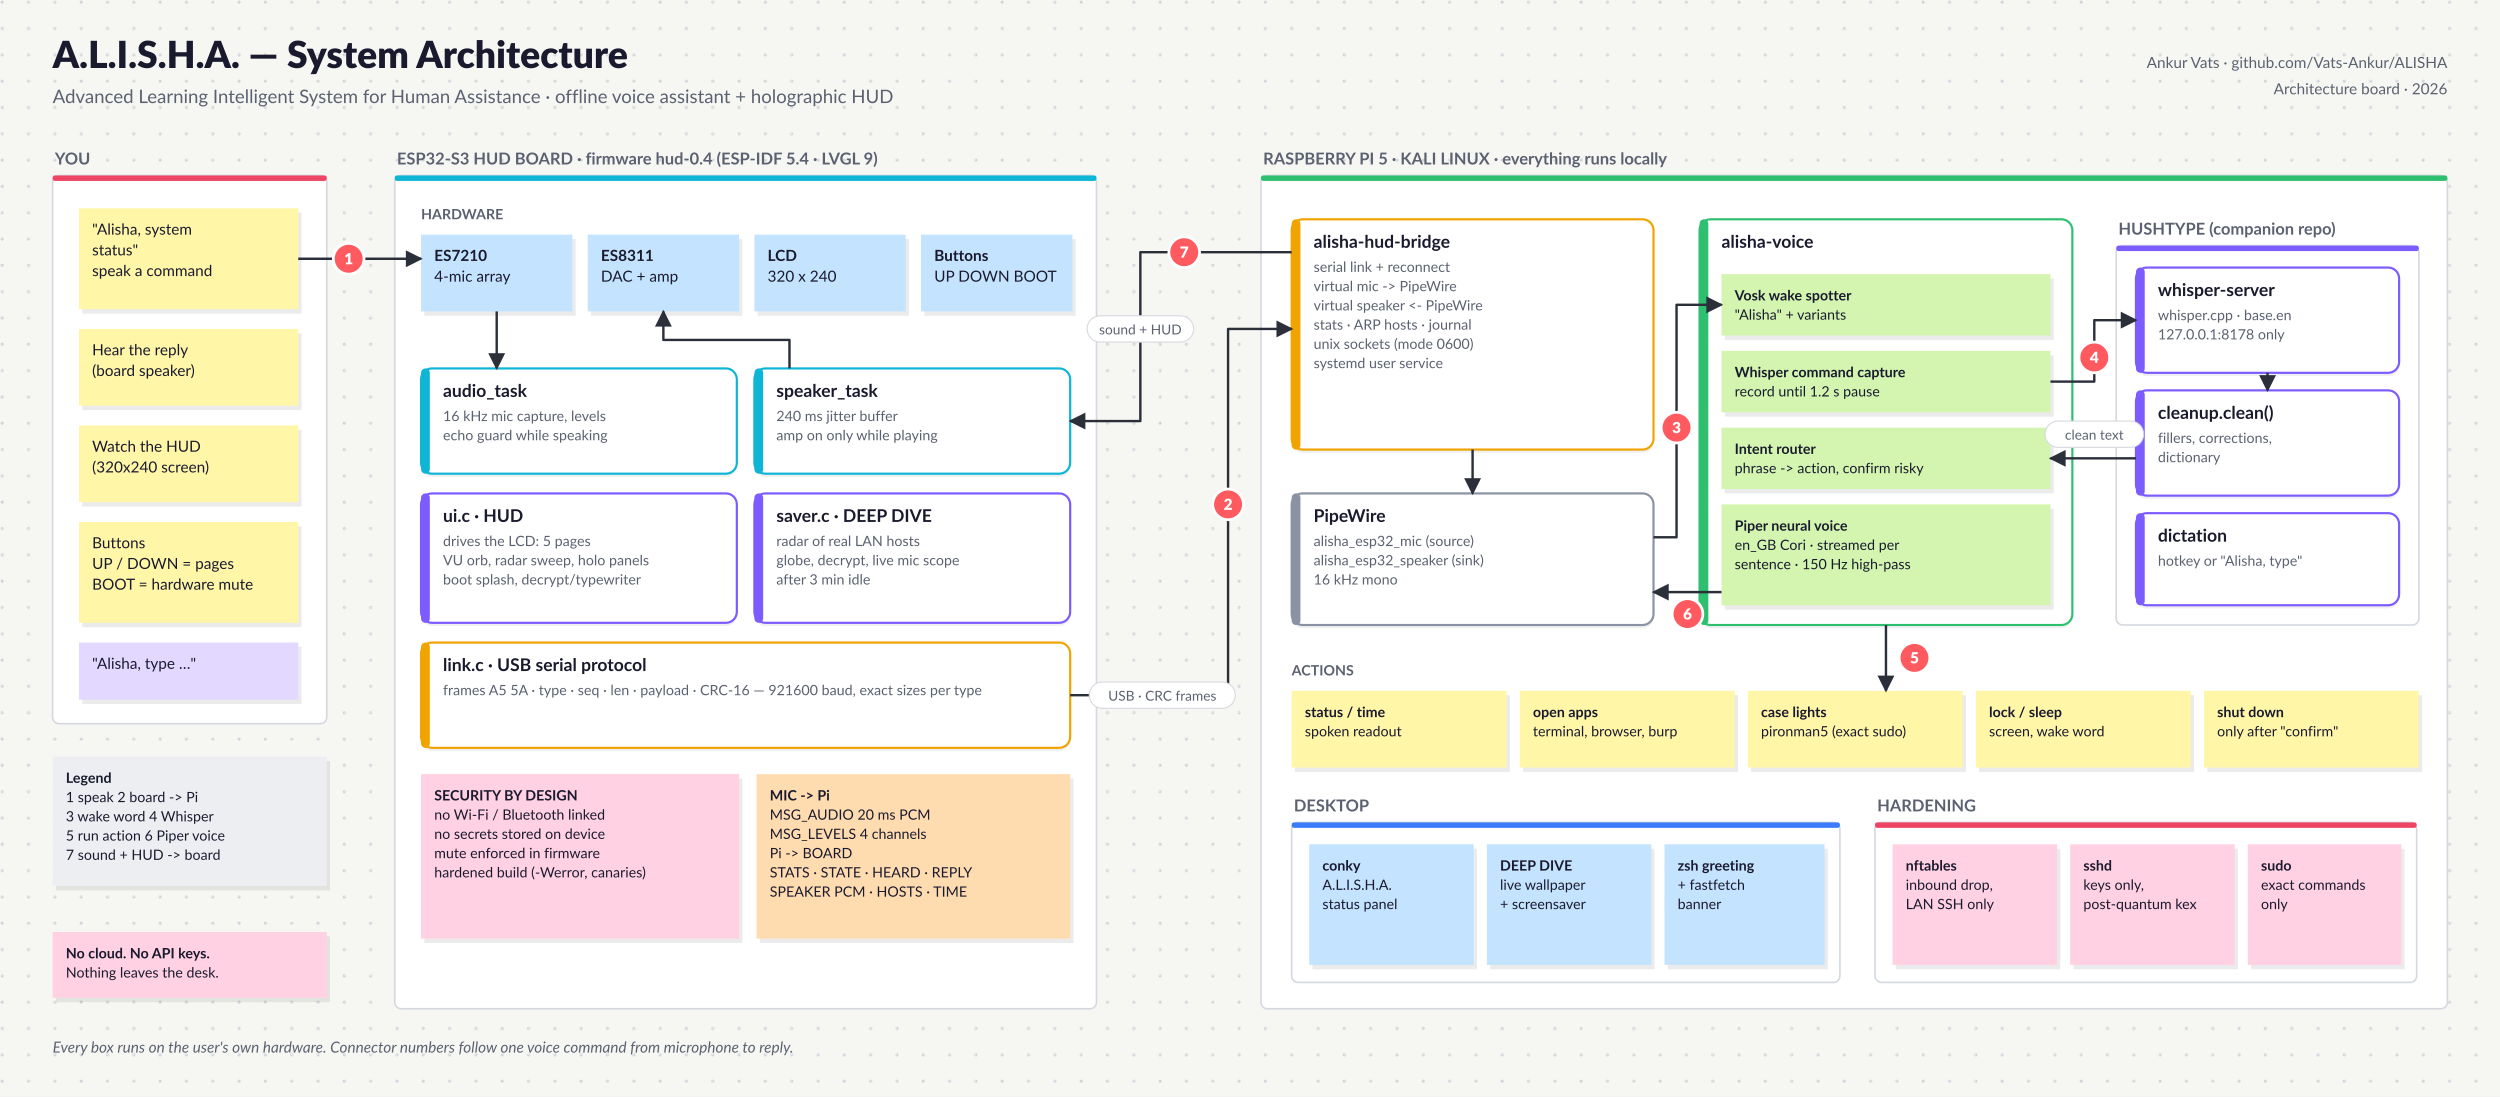
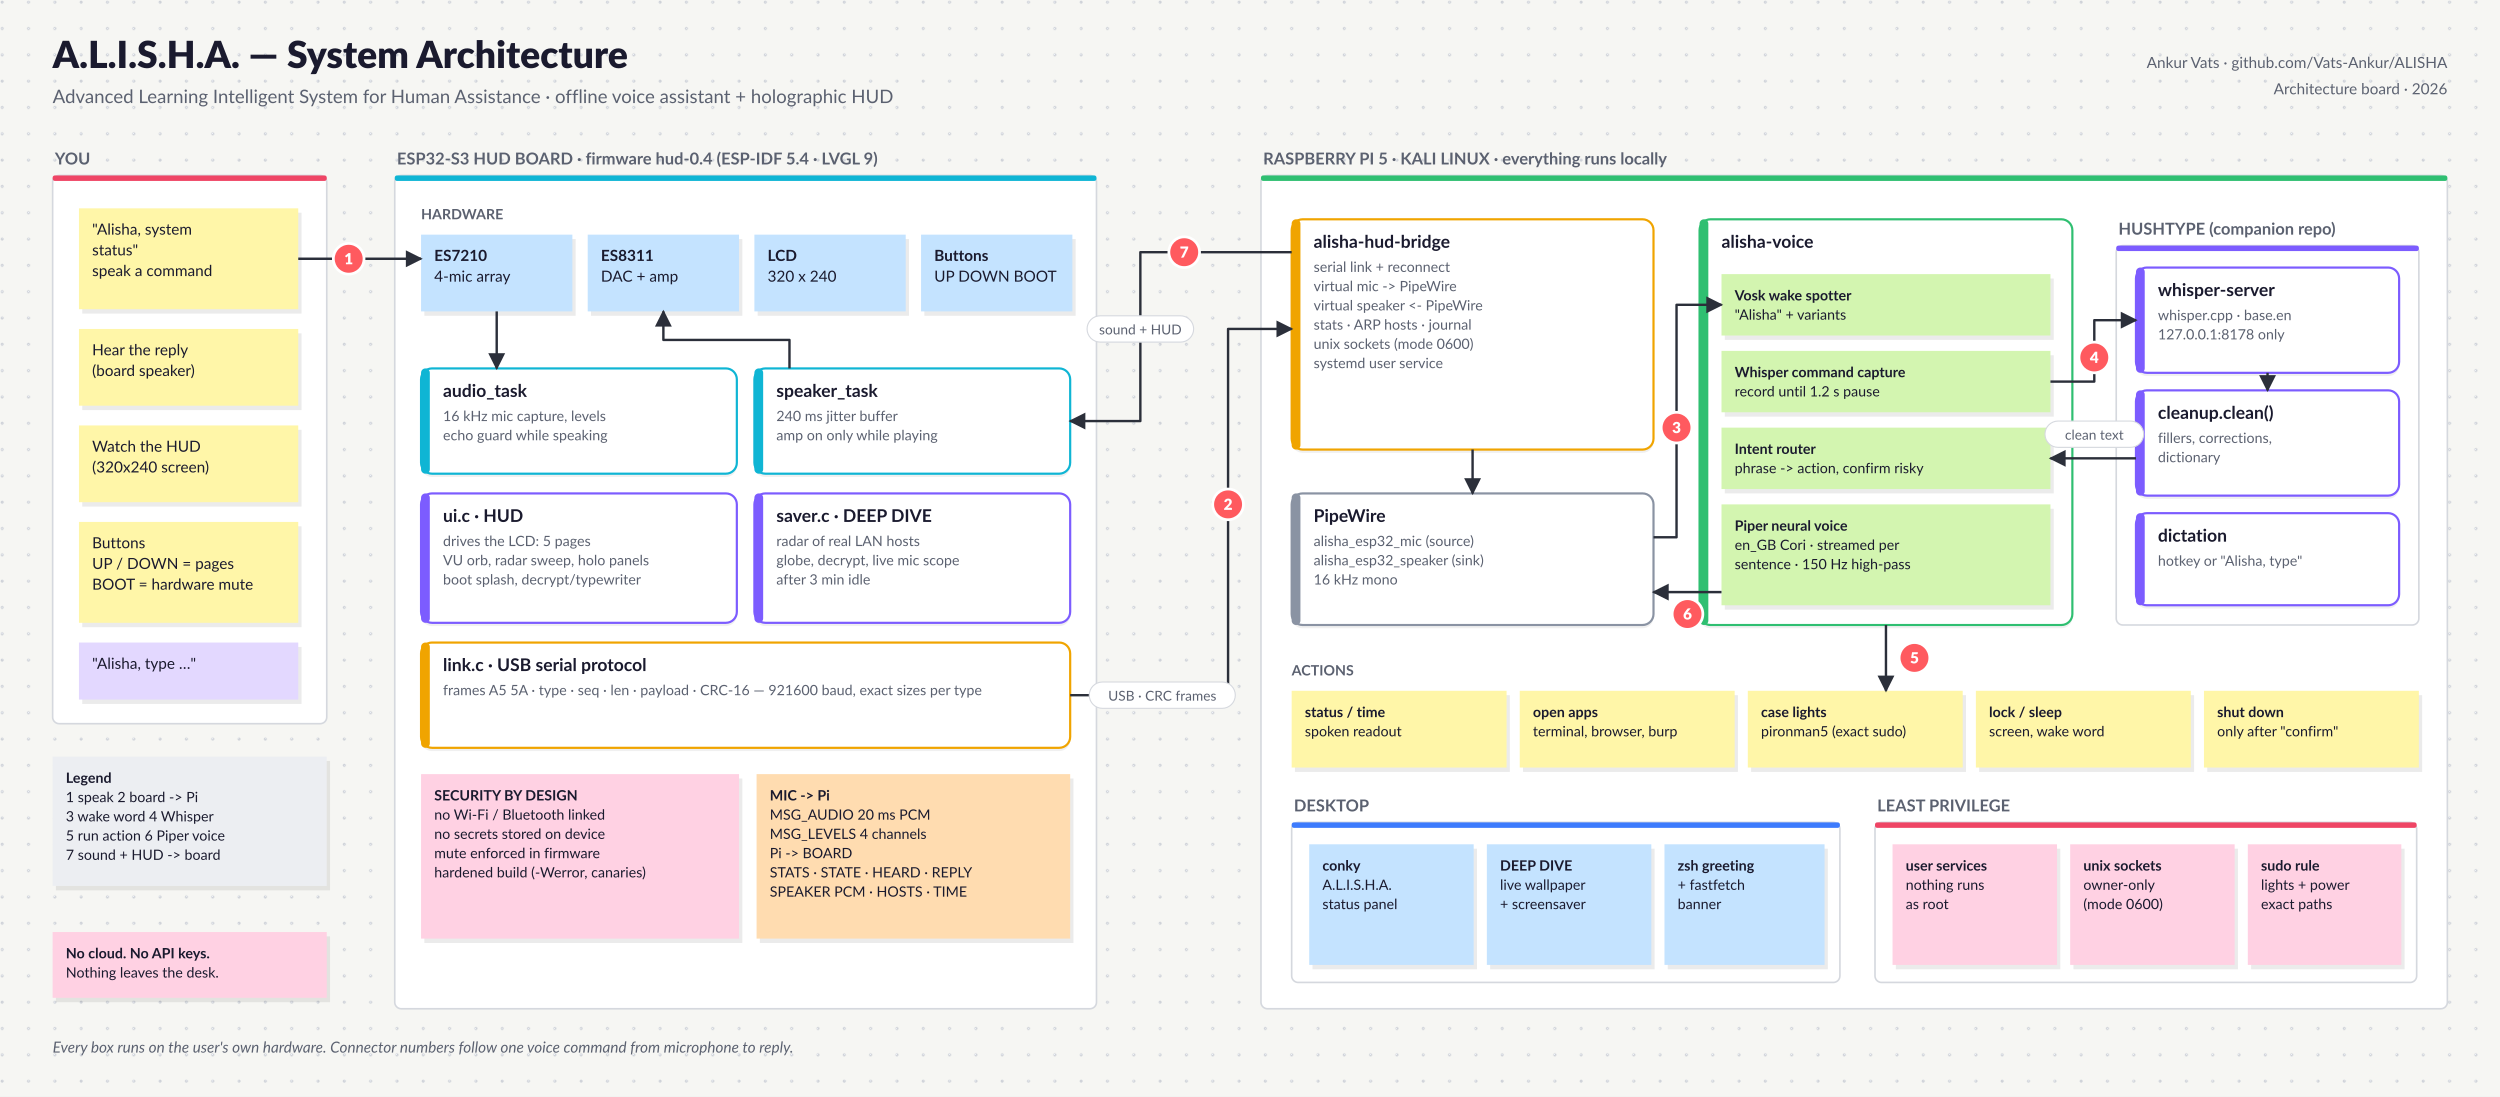
<svg xmlns="http://www.w3.org/2000/svg" width="2280" height="1000" viewBox="0 0 2280 1000">
  <defs>
    <pattern id="dots" width="24" height="24" patternUnits="userSpaceOnUse">
      <circle cx="2" cy="2" r="1.4" fill="#cfd2d8" />
    </pattern>
    <marker id="ah" viewBox="0 0 10 10" refX="9" refY="5" markerWidth="7" markerHeight="7" orient="auto-start-reverse">
      <path d="M0 0 L10 5 L0 10 z" fill="#2b2f3a" />
    </marker>
  </defs>
  <rect width="100%" height="100%" fill="#f6f6f3" />
  <rect width="100%" height="100%" fill="url(#dots)" />
  <text x="48" y="62" font-family="Lato, 'Open Sans', 'Segoe UI', Helvetica, Arial, sans-serif" font-size="34" font-weight="900" fill="#1a1a2e" text-anchor="start">A.L.I.S.H.A.  —  System Architecture</text>
  <text x="48" y="94" font-family="Lato, 'Open Sans', 'Segoe UI', Helvetica, Arial, sans-serif" font-size="17" font-weight="400" fill="#5b6170" text-anchor="start">Advanced Learning Intelligent System for Human Assistance · offline voice assistant + holographic HUD</text>
  <text x="2232" y="62" font-family="Lato, 'Open Sans', 'Segoe UI', Helvetica, Arial, sans-serif" font-size="14" font-weight="400" fill="#5b6170" text-anchor="end">Ankur Vats · github.com/Vats-Ankur/ALISHA</text>
  <text x="2232" y="86" font-family="Lato, 'Open Sans', 'Segoe UI', Helvetica, Arial, sans-serif" font-size="14" font-weight="400" fill="#5b6170" text-anchor="end">Architecture board · 2026</text>
  <rect x="48" y="160" width="250" height="500" rx="6" fill="#ffffff" stroke="#d5d8de" stroke-width="1.5" />
  <rect x="48" y="160" width="250" height="5" rx="2" fill="#ef4565" />
  <text x="50" y="150" font-family="Lato, 'Open Sans', 'Segoe UI', Helvetica, Arial, sans-serif" font-size="15" font-weight="700" fill="#5b6170" text-anchor="start">YOU</text>
  <rect x="75" y="194" width="200" height="92" fill="#000" opacity="0.08" />
  <rect x="72" y="190" width="200" height="92" fill="#fff6a8" />
  <text x="84" y="214.0" font-family="Lato, 'Open Sans', 'Segoe UI', Helvetica, Arial, sans-serif" font-size="14" font-weight="400" fill="#1a1a2e" text-anchor="start">"Alisha, system</text>
  <text x="84" y="232.9" font-family="Lato, 'Open Sans', 'Segoe UI', Helvetica, Arial, sans-serif" font-size="14" font-weight="400" fill="#1a1a2e" text-anchor="start">status"</text>
  <text x="84" y="251.8" font-family="Lato, 'Open Sans', 'Segoe UI', Helvetica, Arial, sans-serif" font-size="14" font-weight="400" fill="#1a1a2e" text-anchor="start">speak a command</text>
  <rect x="75" y="304" width="200" height="70" fill="#000" opacity="0.08" />
  <rect x="72" y="300" width="200" height="70" fill="#fff6a8" />
  <text x="84" y="324.0" font-family="Lato, 'Open Sans', 'Segoe UI', Helvetica, Arial, sans-serif" font-size="14" font-weight="400" fill="#1a1a2e" text-anchor="start">Hear the reply</text>
  <text x="84" y="342.9" font-family="Lato, 'Open Sans', 'Segoe UI', Helvetica, Arial, sans-serif" font-size="14" font-weight="400" fill="#1a1a2e" text-anchor="start">(board speaker)</text>
  <rect x="75" y="392" width="200" height="70" fill="#000" opacity="0.08" />
  <rect x="72" y="388" width="200" height="70" fill="#fff6a8" />
  <text x="84" y="412.0" font-family="Lato, 'Open Sans', 'Segoe UI', Helvetica, Arial, sans-serif" font-size="14" font-weight="400" fill="#1a1a2e" text-anchor="start">Watch the HUD</text>
  <text x="84" y="430.9" font-family="Lato, 'Open Sans', 'Segoe UI', Helvetica, Arial, sans-serif" font-size="14" font-weight="400" fill="#1a1a2e" text-anchor="start">(320x240 screen)</text>
  <rect x="75" y="480" width="200" height="92" fill="#000" opacity="0.08" />
  <rect x="72" y="476" width="200" height="92" fill="#fff6a8" />
  <text x="84" y="500.0" font-family="Lato, 'Open Sans', 'Segoe UI', Helvetica, Arial, sans-serif" font-size="14" font-weight="400" fill="#1a1a2e" text-anchor="start">Buttons</text>
  <text x="84" y="518.9" font-family="Lato, 'Open Sans', 'Segoe UI', Helvetica, Arial, sans-serif" font-size="14" font-weight="400" fill="#1a1a2e" text-anchor="start">UP / DOWN = pages</text>
  <text x="84" y="537.8" font-family="Lato, 'Open Sans', 'Segoe UI', Helvetica, Arial, sans-serif" font-size="14" font-weight="400" fill="#1a1a2e" text-anchor="start">BOOT = hardware mute</text>
  <rect x="75" y="590" width="200" height="52" fill="#000" opacity="0.08" />
  <rect x="72" y="586" width="200" height="52" fill="#e3d8ff" />
  <text x="84" y="610.0" font-family="Lato, 'Open Sans', 'Segoe UI', Helvetica, Arial, sans-serif" font-size="14" font-weight="400" fill="#1a1a2e" text-anchor="start">"Alisha, type …"</text>
  <rect x="360" y="160" width="640" height="760" rx="6" fill="#ffffff" stroke="#d5d8de" stroke-width="1.5" />
  <rect x="360" y="160" width="640" height="5" rx="2" fill="#0fb5d4" />
  <text x="362" y="150" font-family="Lato, 'Open Sans', 'Segoe UI', Helvetica, Arial, sans-serif" font-size="15" font-weight="700" fill="#5b6170" text-anchor="start">ESP32-S3 HUD BOARD  ·  firmware hud-0.4 (ESP-IDF 5.4 · LVGL 9)</text>
  <text x="384" y="200" font-family="Lato, 'Open Sans', 'Segoe UI', Helvetica, Arial, sans-serif" font-size="13" font-weight="700" fill="#5b6170" text-anchor="start">HARDWARE</text>
  <rect x="387" y="218" width="138" height="70" fill="#000" opacity="0.08" />
  <rect x="384" y="214" width="138" height="70" fill="#c4e3ff" />
  <text x="396" y="238.0" font-family="Lato, 'Open Sans', 'Segoe UI', Helvetica, Arial, sans-serif" font-size="14" font-weight="700" fill="#1a1a2e" text-anchor="start">ES7210</text>
  <text x="396" y="256.9" font-family="Lato, 'Open Sans', 'Segoe UI', Helvetica, Arial, sans-serif" font-size="14" font-weight="400" fill="#1a1a2e" text-anchor="start">4-mic array</text>
  <rect x="539" y="218" width="138" height="70" fill="#000" opacity="0.08" />
  <rect x="536" y="214" width="138" height="70" fill="#c4e3ff" />
  <text x="548" y="238.0" font-family="Lato, 'Open Sans', 'Segoe UI', Helvetica, Arial, sans-serif" font-size="14" font-weight="700" fill="#1a1a2e" text-anchor="start">ES8311</text>
  <text x="548" y="256.9" font-family="Lato, 'Open Sans', 'Segoe UI', Helvetica, Arial, sans-serif" font-size="14" font-weight="400" fill="#1a1a2e" text-anchor="start">DAC + amp</text>
  <rect x="691" y="218" width="138" height="70" fill="#000" opacity="0.08" />
  <rect x="688" y="214" width="138" height="70" fill="#c4e3ff" />
  <text x="700" y="238.0" font-family="Lato, 'Open Sans', 'Segoe UI', Helvetica, Arial, sans-serif" font-size="14" font-weight="700" fill="#1a1a2e" text-anchor="start">LCD</text>
  <text x="700" y="256.9" font-family="Lato, 'Open Sans', 'Segoe UI', Helvetica, Arial, sans-serif" font-size="14" font-weight="400" fill="#1a1a2e" text-anchor="start">320 x 240</text>
  <rect x="843" y="218" width="138" height="70" fill="#000" opacity="0.08" />
  <rect x="840" y="214" width="138" height="70" fill="#c4e3ff" />
  <text x="852" y="238.0" font-family="Lato, 'Open Sans', 'Segoe UI', Helvetica, Arial, sans-serif" font-size="14" font-weight="700" fill="#1a1a2e" text-anchor="start">Buttons</text>
  <text x="852" y="256.9" font-family="Lato, 'Open Sans', 'Segoe UI', Helvetica, Arial, sans-serif" font-size="14" font-weight="400" fill="#1a1a2e" text-anchor="start">UP DOWN BOOT</text>
  <rect x="384" y="339" width="288" height="96" rx="10" fill="#000" opacity="0.06" />
  <rect x="384" y="336" width="288" height="96" rx="10" fill="#ffffff" stroke="#0fb5d4" stroke-width="2" />
  <rect x="384" y="336" width="8" height="96" rx="4" fill="#0fb5d4" />
  <text x="404" y="362" font-family="Lato, 'Open Sans', 'Segoe UI', Helvetica, Arial, sans-serif" font-size="16" font-weight="700" fill="#1a1a2e" text-anchor="start">audio_task</text>
  <text x="404" y="384.0" font-family="Lato, 'Open Sans', 'Segoe UI', Helvetica, Arial, sans-serif" font-size="13" font-weight="400" fill="#5b6170" text-anchor="start">16 kHz mic capture, levels</text>
  <text x="404" y="401.55" font-family="Lato, 'Open Sans', 'Segoe UI', Helvetica, Arial, sans-serif" font-size="13" font-weight="400" fill="#5b6170" text-anchor="start">echo guard while speaking</text>
  <rect x="688" y="339" width="288" height="96" rx="10" fill="#000" opacity="0.06" />
  <rect x="688" y="336" width="288" height="96" rx="10" fill="#ffffff" stroke="#0fb5d4" stroke-width="2" />
  <rect x="688" y="336" width="8" height="96" rx="4" fill="#0fb5d4" />
  <text x="708" y="362" font-family="Lato, 'Open Sans', 'Segoe UI', Helvetica, Arial, sans-serif" font-size="16" font-weight="700" fill="#1a1a2e" text-anchor="start">speaker_task</text>
  <text x="708" y="384.0" font-family="Lato, 'Open Sans', 'Segoe UI', Helvetica, Arial, sans-serif" font-size="13" font-weight="400" fill="#5b6170" text-anchor="start">240 ms jitter buffer</text>
  <text x="708" y="401.55" font-family="Lato, 'Open Sans', 'Segoe UI', Helvetica, Arial, sans-serif" font-size="13" font-weight="400" fill="#5b6170" text-anchor="start">amp on only while playing</text>
  <rect x="384" y="453" width="288" height="118" rx="10" fill="#000" opacity="0.06" />
  <rect x="384" y="450" width="288" height="118" rx="10" fill="#ffffff" stroke="#7c5cff" stroke-width="2" />
  <rect x="384" y="450" width="8" height="118" rx="4" fill="#7c5cff" />
  <text x="404" y="476" font-family="Lato, 'Open Sans', 'Segoe UI', Helvetica, Arial, sans-serif" font-size="16" font-weight="700" fill="#1a1a2e" text-anchor="start">ui.c  ·  HUD</text>
  <text x="404" y="498.0" font-family="Lato, 'Open Sans', 'Segoe UI', Helvetica, Arial, sans-serif" font-size="13" font-weight="400" fill="#5b6170" text-anchor="start">drives the LCD: 5 pages</text>
  <text x="404" y="515.55" font-family="Lato, 'Open Sans', 'Segoe UI', Helvetica, Arial, sans-serif" font-size="13" font-weight="400" fill="#5b6170" text-anchor="start">VU orb, radar sweep, holo panels</text>
  <text x="404" y="533.1" font-family="Lato, 'Open Sans', 'Segoe UI', Helvetica, Arial, sans-serif" font-size="13" font-weight="400" fill="#5b6170" text-anchor="start">boot splash, decrypt/typewriter</text>
  <rect x="688" y="453" width="288" height="118" rx="10" fill="#000" opacity="0.06" />
  <rect x="688" y="450" width="288" height="118" rx="10" fill="#ffffff" stroke="#7c5cff" stroke-width="2" />
  <rect x="688" y="450" width="8" height="118" rx="4" fill="#7c5cff" />
  <text x="708" y="476" font-family="Lato, 'Open Sans', 'Segoe UI', Helvetica, Arial, sans-serif" font-size="16" font-weight="700" fill="#1a1a2e" text-anchor="start">saver.c  ·  DEEP DIVE</text>
  <text x="708" y="498.0" font-family="Lato, 'Open Sans', 'Segoe UI', Helvetica, Arial, sans-serif" font-size="13" font-weight="400" fill="#5b6170" text-anchor="start">radar of real LAN hosts</text>
  <text x="708" y="515.55" font-family="Lato, 'Open Sans', 'Segoe UI', Helvetica, Arial, sans-serif" font-size="13" font-weight="400" fill="#5b6170" text-anchor="start">globe, decrypt, live mic scope</text>
  <text x="708" y="533.1" font-family="Lato, 'Open Sans', 'Segoe UI', Helvetica, Arial, sans-serif" font-size="13" font-weight="400" fill="#5b6170" text-anchor="start">after 3 min idle</text>
  <rect x="384" y="589" width="592" height="96" rx="10" fill="#000" opacity="0.06" />
  <rect x="384" y="586" width="592" height="96" rx="10" fill="#ffffff" stroke="#f0a400" stroke-width="2" />
  <rect x="384" y="586" width="8" height="96" rx="4" fill="#f0a400" />
  <text x="404" y="612" font-family="Lato, 'Open Sans', 'Segoe UI', Helvetica, Arial, sans-serif" font-size="16" font-weight="700" fill="#1a1a2e" text-anchor="start">link.c  ·  USB serial protocol</text>
  <text x="404" y="634.0" font-family="Lato, 'Open Sans', 'Segoe UI', Helvetica, Arial, sans-serif" font-size="13" font-weight="400" fill="#5b6170" text-anchor="start">frames A5 5A · type · seq · len · payload · CRC-16  —  921600 baud, exact sizes per type</text>
  <rect x="387" y="710" width="290" height="150" fill="#000" opacity="0.08" />
  <rect x="384" y="706" width="290" height="150" fill="#ffd1e3" />
  <text x="396" y="730.0" font-family="Lato, 'Open Sans', 'Segoe UI', Helvetica, Arial, sans-serif" font-size="13" font-weight="700" fill="#1a1a2e" text-anchor="start">SECURITY BY DESIGN</text>
  <text x="396" y="747.55" font-family="Lato, 'Open Sans', 'Segoe UI', Helvetica, Arial, sans-serif" font-size="13" font-weight="400" fill="#1a1a2e" text-anchor="start">no Wi-Fi / Bluetooth linked</text>
  <text x="396" y="765.1" font-family="Lato, 'Open Sans', 'Segoe UI', Helvetica, Arial, sans-serif" font-size="13" font-weight="400" fill="#1a1a2e" text-anchor="start">no secrets stored on device</text>
  <text x="396" y="782.65" font-family="Lato, 'Open Sans', 'Segoe UI', Helvetica, Arial, sans-serif" font-size="13" font-weight="400" fill="#1a1a2e" text-anchor="start">mute enforced in firmware</text>
  <text x="396" y="800.2" font-family="Lato, 'Open Sans', 'Segoe UI', Helvetica, Arial, sans-serif" font-size="13" font-weight="400" fill="#1a1a2e" text-anchor="start">hardened build (-Werror, canaries)</text>
  <rect x="693" y="710" width="286" height="150" fill="#000" opacity="0.08" />
  <rect x="690" y="706" width="286" height="150" fill="#ffdcb0" />
  <text x="702" y="730.0" font-family="Lato, 'Open Sans', 'Segoe UI', Helvetica, Arial, sans-serif" font-size="13" font-weight="700" fill="#1a1a2e" text-anchor="start">MIC  -&gt;  Pi</text>
  <text x="702" y="747.55" font-family="Lato, 'Open Sans', 'Segoe UI', Helvetica, Arial, sans-serif" font-size="13" font-weight="400" fill="#1a1a2e" text-anchor="start">MSG_AUDIO  20 ms PCM</text>
  <text x="702" y="765.1" font-family="Lato, 'Open Sans', 'Segoe UI', Helvetica, Arial, sans-serif" font-size="13" font-weight="400" fill="#1a1a2e" text-anchor="start">MSG_LEVELS  4 channels</text>
  <text x="702" y="782.65" font-family="Lato, 'Open Sans', 'Segoe UI', Helvetica, Arial, sans-serif" font-size="13" font-weight="400" fill="#1a1a2e" text-anchor="start">Pi  -&gt;  BOARD</text>
  <text x="702" y="800.2" font-family="Lato, 'Open Sans', 'Segoe UI', Helvetica, Arial, sans-serif" font-size="13" font-weight="400" fill="#1a1a2e" text-anchor="start">STATS · STATE · HEARD · REPLY</text>
  <text x="702" y="817.75" font-family="Lato, 'Open Sans', 'Segoe UI', Helvetica, Arial, sans-serif" font-size="13" font-weight="400" fill="#1a1a2e" text-anchor="start">SPEAKER PCM · HOSTS · TIME</text>
  <rect x="1150" y="160" width="1082" height="760" rx="6" fill="#ffffff" stroke="#d5d8de" stroke-width="1.5" />
  <rect x="1150" y="160" width="1082" height="5" rx="2" fill="#2fbf71" />
  <text x="1152" y="150" font-family="Lato, 'Open Sans', 'Segoe UI', Helvetica, Arial, sans-serif" font-size="15" font-weight="700" fill="#5b6170" text-anchor="start">RASPBERRY PI 5  ·  KALI LINUX  ·  everything runs locally</text>
  <rect x="1178" y="203" width="330" height="210" rx="10" fill="#000" opacity="0.06" />
  <rect x="1178" y="200" width="330" height="210" rx="10" fill="#ffffff" stroke="#f0a400" stroke-width="2" />
  <rect x="1178" y="200" width="8" height="210" rx="4" fill="#f0a400" />
  <text x="1198" y="226" font-family="Lato, 'Open Sans', 'Segoe UI', Helvetica, Arial, sans-serif" font-size="16" font-weight="700" fill="#1a1a2e" text-anchor="start">alisha-hud-bridge</text>
  <text x="1198" y="248.0" font-family="Lato, 'Open Sans', 'Segoe UI', Helvetica, Arial, sans-serif" font-size="13" font-weight="400" fill="#5b6170" text-anchor="start">serial link + reconnect</text>
  <text x="1198" y="265.55" font-family="Lato, 'Open Sans', 'Segoe UI', Helvetica, Arial, sans-serif" font-size="13" font-weight="400" fill="#5b6170" text-anchor="start">virtual mic  -&gt; PipeWire</text>
  <text x="1198" y="283.1" font-family="Lato, 'Open Sans', 'Segoe UI', Helvetica, Arial, sans-serif" font-size="13" font-weight="400" fill="#5b6170" text-anchor="start">virtual speaker &lt;- PipeWire</text>
  <text x="1198" y="300.65" font-family="Lato, 'Open Sans', 'Segoe UI', Helvetica, Arial, sans-serif" font-size="13" font-weight="400" fill="#5b6170" text-anchor="start">stats · ARP hosts · journal</text>
  <text x="1198" y="318.2" font-family="Lato, 'Open Sans', 'Segoe UI', Helvetica, Arial, sans-serif" font-size="13" font-weight="400" fill="#5b6170" text-anchor="start">unix sockets (mode 0600)</text>
  <text x="1198" y="335.75" font-family="Lato, 'Open Sans', 'Segoe UI', Helvetica, Arial, sans-serif" font-size="13" font-weight="400" fill="#5b6170" text-anchor="start">systemd user service</text>
  <rect x="1178" y="453" width="330" height="120" rx="10" fill="#000" opacity="0.06" />
  <rect x="1178" y="450" width="330" height="120" rx="10" fill="#ffffff" stroke="#8a93a3" stroke-width="2" />
  <rect x="1178" y="450" width="8" height="120" rx="4" fill="#8a93a3" />
  <text x="1198" y="476" font-family="Lato, 'Open Sans', 'Segoe UI', Helvetica, Arial, sans-serif" font-size="16" font-weight="700" fill="#1a1a2e" text-anchor="start">PipeWire</text>
  <text x="1198" y="498.0" font-family="Lato, 'Open Sans', 'Segoe UI', Helvetica, Arial, sans-serif" font-size="13" font-weight="400" fill="#5b6170" text-anchor="start">alisha_esp32_mic (source)</text>
  <text x="1198" y="515.55" font-family="Lato, 'Open Sans', 'Segoe UI', Helvetica, Arial, sans-serif" font-size="13" font-weight="400" fill="#5b6170" text-anchor="start">alisha_esp32_speaker (sink)</text>
  <text x="1198" y="533.1" font-family="Lato, 'Open Sans', 'Segoe UI', Helvetica, Arial, sans-serif" font-size="13" font-weight="400" fill="#5b6170" text-anchor="start">16 kHz mono</text>
  <rect x="1550" y="203" width="340" height="370" rx="10" fill="#000" opacity="0.06" />
  <rect x="1550" y="200" width="340" height="370" rx="10" fill="#ffffff" stroke="#2fbf71" stroke-width="2" />
  <rect x="1550" y="200" width="8" height="370" rx="4" fill="#2fbf71" />
  <text x="1570" y="226" font-family="Lato, 'Open Sans', 'Segoe UI', Helvetica, Arial, sans-serif" font-size="16" font-weight="700" fill="#1a1a2e" text-anchor="start">alisha-voice</text>
  <rect x="1573" y="254" width="300" height="56" fill="#000" opacity="0.08" />
  <rect x="1570" y="250" width="300" height="56" fill="#d3f5b0" />
  <text x="1582" y="274.0" font-family="Lato, 'Open Sans', 'Segoe UI', Helvetica, Arial, sans-serif" font-size="13" font-weight="700" fill="#1a1a2e" text-anchor="start">Vosk wake spotter</text>
  <text x="1582" y="291.55" font-family="Lato, 'Open Sans', 'Segoe UI', Helvetica, Arial, sans-serif" font-size="13" font-weight="400" fill="#1a1a2e" text-anchor="start">"Alisha" + variants</text>
  <rect x="1573" y="324" width="300" height="56" fill="#000" opacity="0.08" />
  <rect x="1570" y="320" width="300" height="56" fill="#d3f5b0" />
  <text x="1582" y="344.0" font-family="Lato, 'Open Sans', 'Segoe UI', Helvetica, Arial, sans-serif" font-size="13" font-weight="700" fill="#1a1a2e" text-anchor="start">Whisper command capture</text>
  <text x="1582" y="361.55" font-family="Lato, 'Open Sans', 'Segoe UI', Helvetica, Arial, sans-serif" font-size="13" font-weight="400" fill="#1a1a2e" text-anchor="start">record until 1.2 s pause</text>
  <rect x="1573" y="394" width="300" height="56" fill="#000" opacity="0.08" />
  <rect x="1570" y="390" width="300" height="56" fill="#d3f5b0" />
  <text x="1582" y="414.0" font-family="Lato, 'Open Sans', 'Segoe UI', Helvetica, Arial, sans-serif" font-size="13" font-weight="700" fill="#1a1a2e" text-anchor="start">Intent router</text>
  <text x="1582" y="431.55" font-family="Lato, 'Open Sans', 'Segoe UI', Helvetica, Arial, sans-serif" font-size="13" font-weight="400" fill="#1a1a2e" text-anchor="start">phrase -&gt; action, confirm risky</text>
  <rect x="1573" y="464" width="300" height="92" fill="#000" opacity="0.08" />
  <rect x="1570" y="460" width="300" height="92" fill="#d3f5b0" />
  <text x="1582" y="484.0" font-family="Lato, 'Open Sans', 'Segoe UI', Helvetica, Arial, sans-serif" font-size="13" font-weight="700" fill="#1a1a2e" text-anchor="start">Piper neural voice</text>
  <text x="1582" y="501.55" font-family="Lato, 'Open Sans', 'Segoe UI', Helvetica, Arial, sans-serif" font-size="13" font-weight="400" fill="#1a1a2e" text-anchor="start">en_GB Cori · streamed per</text>
  <text x="1582" y="519.1" font-family="Lato, 'Open Sans', 'Segoe UI', Helvetica, Arial, sans-serif" font-size="13" font-weight="400" fill="#1a1a2e" text-anchor="start">sentence · 150 Hz high-pass</text>
  <rect x="1930" y="224" width="276" height="346" rx="6" fill="#ffffff" stroke="#d5d8de" stroke-width="1.5" />
  <rect x="1930" y="224" width="276" height="5" rx="2" fill="#7c5cff" />
  <text x="1932" y="214" font-family="Lato, 'Open Sans', 'Segoe UI', Helvetica, Arial, sans-serif" font-size="15" font-weight="700" fill="#5b6170" text-anchor="start">HUSHTYPE (companion repo)</text>
  <rect x="1948" y="247" width="240" height="96" rx="10" fill="#000" opacity="0.06" />
  <rect x="1948" y="244" width="240" height="96" rx="10" fill="#ffffff" stroke="#7c5cff" stroke-width="2" />
  <rect x="1948" y="244" width="8" height="96" rx="4" fill="#7c5cff" />
  <text x="1968" y="270" font-family="Lato, 'Open Sans', 'Segoe UI', Helvetica, Arial, sans-serif" font-size="16" font-weight="700" fill="#1a1a2e" text-anchor="start">whisper-server</text>
  <text x="1968" y="292.0" font-family="Lato, 'Open Sans', 'Segoe UI', Helvetica, Arial, sans-serif" font-size="13" font-weight="400" fill="#5b6170" text-anchor="start">whisper.cpp · base.en</text>
  <text x="1968" y="309.55" font-family="Lato, 'Open Sans', 'Segoe UI', Helvetica, Arial, sans-serif" font-size="13" font-weight="400" fill="#5b6170" text-anchor="start">127.0.0.1:8178 only</text>
  <rect x="1948" y="359" width="240" height="96" rx="10" fill="#000" opacity="0.06" />
  <rect x="1948" y="356" width="240" height="96" rx="10" fill="#ffffff" stroke="#7c5cff" stroke-width="2" />
  <rect x="1948" y="356" width="8" height="96" rx="4" fill="#7c5cff" />
  <text x="1968" y="382" font-family="Lato, 'Open Sans', 'Segoe UI', Helvetica, Arial, sans-serif" font-size="16" font-weight="700" fill="#1a1a2e" text-anchor="start">cleanup.clean()</text>
  <text x="1968" y="404.0" font-family="Lato, 'Open Sans', 'Segoe UI', Helvetica, Arial, sans-serif" font-size="13" font-weight="400" fill="#5b6170" text-anchor="start">fillers, corrections,</text>
  <text x="1968" y="421.55" font-family="Lato, 'Open Sans', 'Segoe UI', Helvetica, Arial, sans-serif" font-size="13" font-weight="400" fill="#5b6170" text-anchor="start">dictionary</text>
  <rect x="1948" y="471" width="240" height="84" rx="10" fill="#000" opacity="0.06" />
  <rect x="1948" y="468" width="240" height="84" rx="10" fill="#ffffff" stroke="#7c5cff" stroke-width="2" />
  <rect x="1948" y="468" width="8" height="84" rx="4" fill="#7c5cff" />
  <text x="1968" y="494" font-family="Lato, 'Open Sans', 'Segoe UI', Helvetica, Arial, sans-serif" font-size="16" font-weight="700" fill="#1a1a2e" text-anchor="start">dictation</text>
  <text x="1968" y="516.0" font-family="Lato, 'Open Sans', 'Segoe UI', Helvetica, Arial, sans-serif" font-size="13" font-weight="400" fill="#5b6170" text-anchor="start">hotkey or "Alisha, type"</text>
  <text x="1178" y="616" font-family="Lato, 'Open Sans', 'Segoe UI', Helvetica, Arial, sans-serif" font-size="13" font-weight="700" fill="#5b6170" text-anchor="start">ACTIONS</text>
  <rect x="1181" y="634" width="196" height="70" fill="#000" opacity="0.08" />
  <rect x="1178" y="630" width="196" height="70" fill="#fff6a8" />
  <text x="1190" y="654.0" font-family="Lato, 'Open Sans', 'Segoe UI', Helvetica, Arial, sans-serif" font-size="13" font-weight="700" fill="#1a1a2e" text-anchor="start">status / time</text>
  <text x="1190" y="671.55" font-family="Lato, 'Open Sans', 'Segoe UI', Helvetica, Arial, sans-serif" font-size="13" font-weight="400" fill="#1a1a2e" text-anchor="start">spoken readout</text>
  <rect x="1389" y="634" width="196" height="70" fill="#000" opacity="0.08" />
  <rect x="1386" y="630" width="196" height="70" fill="#fff6a8" />
  <text x="1398" y="654.0" font-family="Lato, 'Open Sans', 'Segoe UI', Helvetica, Arial, sans-serif" font-size="13" font-weight="700" fill="#1a1a2e" text-anchor="start">open apps</text>
  <text x="1398" y="671.55" font-family="Lato, 'Open Sans', 'Segoe UI', Helvetica, Arial, sans-serif" font-size="13" font-weight="400" fill="#1a1a2e" text-anchor="start">terminal, browser, burp</text>
  <rect x="1597" y="634" width="196" height="70" fill="#000" opacity="0.08" />
  <rect x="1594" y="630" width="196" height="70" fill="#fff6a8" />
  <text x="1606" y="654.0" font-family="Lato, 'Open Sans', 'Segoe UI', Helvetica, Arial, sans-serif" font-size="13" font-weight="700" fill="#1a1a2e" text-anchor="start">case lights</text>
  <text x="1606" y="671.55" font-family="Lato, 'Open Sans', 'Segoe UI', Helvetica, Arial, sans-serif" font-size="13" font-weight="400" fill="#1a1a2e" text-anchor="start">pironman5 (exact sudo)</text>
  <rect x="1805" y="634" width="196" height="70" fill="#000" opacity="0.08" />
  <rect x="1802" y="630" width="196" height="70" fill="#fff6a8" />
  <text x="1814" y="654.0" font-family="Lato, 'Open Sans', 'Segoe UI', Helvetica, Arial, sans-serif" font-size="13" font-weight="700" fill="#1a1a2e" text-anchor="start">lock / sleep</text>
  <text x="1814" y="671.55" font-family="Lato, 'Open Sans', 'Segoe UI', Helvetica, Arial, sans-serif" font-size="13" font-weight="400" fill="#1a1a2e" text-anchor="start">screen, wake word</text>
  <rect x="2013" y="634" width="196" height="70" fill="#000" opacity="0.08" />
  <rect x="2010" y="630" width="196" height="70" fill="#fff6a8" />
  <text x="2022" y="654.0" font-family="Lato, 'Open Sans', 'Segoe UI', Helvetica, Arial, sans-serif" font-size="13" font-weight="700" fill="#1a1a2e" text-anchor="start">shut down</text>
  <text x="2022" y="671.55" font-family="Lato, 'Open Sans', 'Segoe UI', Helvetica, Arial, sans-serif" font-size="13" font-weight="400" fill="#1a1a2e" text-anchor="start">only after "confirm"</text>
  <rect x="1178" y="750" width="500" height="146" rx="6" fill="#ffffff" stroke="#d5d8de" stroke-width="1.5" />
  <rect x="1178" y="750" width="500" height="5" rx="2" fill="#3d7bfd" />
  <text x="1180" y="740" font-family="Lato, 'Open Sans', 'Segoe UI', Helvetica, Arial, sans-serif" font-size="15" font-weight="700" fill="#5b6170" text-anchor="start">DESKTOP</text>
  <rect x="1197" y="774" width="150" height="110" fill="#000" opacity="0.08" />
  <rect x="1194" y="770" width="150" height="110" fill="#c4e3ff" />
  <text x="1206" y="794.0" font-family="Lato, 'Open Sans', 'Segoe UI', Helvetica, Arial, sans-serif" font-size="13" font-weight="700" fill="#1a1a2e" text-anchor="start">conky</text>
  <text x="1206" y="811.55" font-family="Lato, 'Open Sans', 'Segoe UI', Helvetica, Arial, sans-serif" font-size="13" font-weight="400" fill="#1a1a2e" text-anchor="start">A.L.I.S.H.A.</text>
  <text x="1206" y="829.1" font-family="Lato, 'Open Sans', 'Segoe UI', Helvetica, Arial, sans-serif" font-size="13" font-weight="400" fill="#1a1a2e" text-anchor="start">status panel</text>
  <rect x="1359" y="774" width="150" height="110" fill="#000" opacity="0.08" />
  <rect x="1356" y="770" width="150" height="110" fill="#c4e3ff" />
  <text x="1368" y="794.0" font-family="Lato, 'Open Sans', 'Segoe UI', Helvetica, Arial, sans-serif" font-size="13" font-weight="700" fill="#1a1a2e" text-anchor="start">DEEP DIVE</text>
  <text x="1368" y="811.55" font-family="Lato, 'Open Sans', 'Segoe UI', Helvetica, Arial, sans-serif" font-size="13" font-weight="400" fill="#1a1a2e" text-anchor="start">live wallpaper</text>
  <text x="1368" y="829.1" font-family="Lato, 'Open Sans', 'Segoe UI', Helvetica, Arial, sans-serif" font-size="13" font-weight="400" fill="#1a1a2e" text-anchor="start">+ screensaver</text>
  <rect x="1521" y="774" width="146" height="110" fill="#000" opacity="0.08" />
  <rect x="1518" y="770" width="146" height="110" fill="#c4e3ff" />
  <text x="1530" y="794.0" font-family="Lato, 'Open Sans', 'Segoe UI', Helvetica, Arial, sans-serif" font-size="13" font-weight="700" fill="#1a1a2e" text-anchor="start">zsh greeting</text>
  <text x="1530" y="811.55" font-family="Lato, 'Open Sans', 'Segoe UI', Helvetica, Arial, sans-serif" font-size="13" font-weight="400" fill="#1a1a2e" text-anchor="start">+ fastfetch</text>
  <text x="1530" y="829.1" font-family="Lato, 'Open Sans', 'Segoe UI', Helvetica, Arial, sans-serif" font-size="13" font-weight="400" fill="#1a1a2e" text-anchor="start">banner</text>
  <rect x="1710" y="750" width="494" height="146" rx="6" fill="#ffffff" stroke="#d5d8de" stroke-width="1.5" />
  <rect x="1710" y="750" width="494" height="5" rx="2" fill="#ef4565" />
-   <text x="1712" y="740" font-family="Lato, 'Open Sans', 'Segoe UI', Helvetica, Arial, sans-serif" font-size="15" font-weight="700" fill="#5b6170" text-anchor="start">HARDENING</text>
+   <text x="1712" y="740" font-family="Lato, 'Open Sans', 'Segoe UI', Helvetica, Arial, sans-serif" font-size="15" font-weight="700" fill="#5b6170" text-anchor="start">LEAST PRIVILEGE</text>
  <rect x="1729" y="774" width="150" height="110" fill="#000" opacity="0.08" />
  <rect x="1726" y="770" width="150" height="110" fill="#ffd1e3" />
-   <text x="1738" y="794.0" font-family="Lato, 'Open Sans', 'Segoe UI', Helvetica, Arial, sans-serif" font-size="13" font-weight="700" fill="#1a1a2e" text-anchor="start">nftables</text>
-   <text x="1738" y="811.55" font-family="Lato, 'Open Sans', 'Segoe UI', Helvetica, Arial, sans-serif" font-size="13" font-weight="400" fill="#1a1a2e" text-anchor="start">inbound drop,</text>
-   <text x="1738" y="829.1" font-family="Lato, 'Open Sans', 'Segoe UI', Helvetica, Arial, sans-serif" font-size="13" font-weight="400" fill="#1a1a2e" text-anchor="start">LAN SSH only</text>
+   <text x="1738" y="794.0" font-family="Lato, 'Open Sans', 'Segoe UI', Helvetica, Arial, sans-serif" font-size="13" font-weight="700" fill="#1a1a2e" text-anchor="start">user services</text>
+   <text x="1738" y="811.55" font-family="Lato, 'Open Sans', 'Segoe UI', Helvetica, Arial, sans-serif" font-size="13" font-weight="400" fill="#1a1a2e" text-anchor="start">nothing runs</text>
+   <text x="1738" y="829.1" font-family="Lato, 'Open Sans', 'Segoe UI', Helvetica, Arial, sans-serif" font-size="13" font-weight="400" fill="#1a1a2e" text-anchor="start">as root</text>
  <rect x="1891" y="774" width="150" height="110" fill="#000" opacity="0.08" />
  <rect x="1888" y="770" width="150" height="110" fill="#ffd1e3" />
-   <text x="1900" y="794.0" font-family="Lato, 'Open Sans', 'Segoe UI', Helvetica, Arial, sans-serif" font-size="13" font-weight="700" fill="#1a1a2e" text-anchor="start">sshd</text>
-   <text x="1900" y="811.55" font-family="Lato, 'Open Sans', 'Segoe UI', Helvetica, Arial, sans-serif" font-size="13" font-weight="400" fill="#1a1a2e" text-anchor="start">keys only,</text>
-   <text x="1900" y="829.1" font-family="Lato, 'Open Sans', 'Segoe UI', Helvetica, Arial, sans-serif" font-size="13" font-weight="400" fill="#1a1a2e" text-anchor="start">post-quantum kex</text>
+   <text x="1900" y="794.0" font-family="Lato, 'Open Sans', 'Segoe UI', Helvetica, Arial, sans-serif" font-size="13" font-weight="700" fill="#1a1a2e" text-anchor="start">unix sockets</text>
+   <text x="1900" y="811.55" font-family="Lato, 'Open Sans', 'Segoe UI', Helvetica, Arial, sans-serif" font-size="13" font-weight="400" fill="#1a1a2e" text-anchor="start">owner-only</text>
+   <text x="1900" y="829.1" font-family="Lato, 'Open Sans', 'Segoe UI', Helvetica, Arial, sans-serif" font-size="13" font-weight="400" fill="#1a1a2e" text-anchor="start">(mode 0600)</text>
  <rect x="2053" y="774" width="140" height="110" fill="#000" opacity="0.08" />
  <rect x="2050" y="770" width="140" height="110" fill="#ffd1e3" />
-   <text x="2062" y="794.0" font-family="Lato, 'Open Sans', 'Segoe UI', Helvetica, Arial, sans-serif" font-size="13" font-weight="700" fill="#1a1a2e" text-anchor="start">sudo</text>
-   <text x="2062" y="811.55" font-family="Lato, 'Open Sans', 'Segoe UI', Helvetica, Arial, sans-serif" font-size="13" font-weight="400" fill="#1a1a2e" text-anchor="start">exact commands</text>
-   <text x="2062" y="829.1" font-family="Lato, 'Open Sans', 'Segoe UI', Helvetica, Arial, sans-serif" font-size="13" font-weight="400" fill="#1a1a2e" text-anchor="start">only</text>
+   <text x="2062" y="794.0" font-family="Lato, 'Open Sans', 'Segoe UI', Helvetica, Arial, sans-serif" font-size="13" font-weight="700" fill="#1a1a2e" text-anchor="start">sudo rule</text>
+   <text x="2062" y="811.55" font-family="Lato, 'Open Sans', 'Segoe UI', Helvetica, Arial, sans-serif" font-size="13" font-weight="400" fill="#1a1a2e" text-anchor="start">lights + power</text>
+   <text x="2062" y="829.1" font-family="Lato, 'Open Sans', 'Segoe UI', Helvetica, Arial, sans-serif" font-size="13" font-weight="400" fill="#1a1a2e" text-anchor="start">exact paths</text>
  <path d="M 272 236 L 384 236" fill="none" stroke="#2b2f3a" stroke-width="2.2" stroke-linejoin="round" marker-end="url(#ah)" />
  <circle cx="318" cy="236" r="14" fill="#ff5a5f" stroke="#fff" stroke-width="2.5" />
  <text x="318" y="241" font-family="Lato, 'Open Sans', 'Segoe UI', Helvetica, Arial, sans-serif" font-size="14" font-weight="900" fill="#ffffff" text-anchor="middle">1</text>
  <path d="M 453 284 L 453 336" fill="none" stroke="#2b2f3a" stroke-width="2.2" stroke-linejoin="round" marker-end="url(#ah)" />
  <path d="M 976 634 L 1120 634 L 1120 300 L 1178 300" fill="none" stroke="#2b2f3a" stroke-width="2.2" stroke-linejoin="round" marker-end="url(#ah)" />
  <rect x="993.4" y="622" width="133.2" height="24" rx="12" fill="#ffffff" stroke="#d5d8de" />
  <text x="1060" y="639" font-family="Lato, 'Open Sans', 'Segoe UI', Helvetica, Arial, sans-serif" font-size="12.5" font-weight="400" fill="#5b6170" text-anchor="middle">USB · CRC frames</text>
  <circle cx="1120" cy="460" r="14" fill="#ff5a5f" stroke="#fff" stroke-width="2.5" />
  <text x="1120" y="465" font-family="Lato, 'Open Sans', 'Segoe UI', Helvetica, Arial, sans-serif" font-size="14" font-weight="900" fill="#ffffff" text-anchor="middle">2</text>
  <path d="M 1343 410 L 1343 450" fill="none" stroke="#2b2f3a" stroke-width="2.2" stroke-linejoin="round" marker-end="url(#ah)" />
  <path d="M 1508 490 L 1529 490 L 1529 278 L 1570 278" fill="none" stroke="#2b2f3a" stroke-width="2.2" stroke-linejoin="round" marker-end="url(#ah)" />
  <circle cx="1529" cy="390" r="14" fill="#ff5a5f" stroke="#fff" stroke-width="2.5" />
  <text x="1529" y="395" font-family="Lato, 'Open Sans', 'Segoe UI', Helvetica, Arial, sans-serif" font-size="14" font-weight="900" fill="#ffffff" text-anchor="middle">3</text>
  <path d="M 1870 348 L 1910 348 L 1910 292 L 1948 292" fill="none" stroke="#2b2f3a" stroke-width="2.2" stroke-linejoin="round" marker-end="url(#ah)" />
  <circle cx="1910" cy="326" r="14" fill="#ff5a5f" stroke="#fff" stroke-width="2.5" />
  <text x="1910" y="331" font-family="Lato, 'Open Sans', 'Segoe UI', Helvetica, Arial, sans-serif" font-size="14" font-weight="900" fill="#ffffff" text-anchor="middle">4</text>
  <path d="M 2068 340 L 2068 356" fill="none" stroke="#2b2f3a" stroke-width="2.2" stroke-linejoin="round" marker-end="url(#ah)" />
  <path d="M 1948 418 L 1870 418" fill="none" stroke="#2b2f3a" stroke-width="2.2" stroke-linejoin="round" marker-end="url(#ah)" />
  <rect x="1865.0" y="384" width="90.0" height="24" rx="12" fill="#ffffff" stroke="#d5d8de" />
  <text x="1910" y="401" font-family="Lato, 'Open Sans', 'Segoe UI', Helvetica, Arial, sans-serif" font-size="12.5" font-weight="400" fill="#5b6170" text-anchor="middle">clean text</text>
  <path d="M 1720 570 L 1720 630" fill="none" stroke="#2b2f3a" stroke-width="2.2" stroke-linejoin="round" marker-end="url(#ah)" />
  <circle cx="1746" cy="600" r="14" fill="#ff5a5f" stroke="#fff" stroke-width="2.5" />
  <text x="1746" y="605" font-family="Lato, 'Open Sans', 'Segoe UI', Helvetica, Arial, sans-serif" font-size="14" font-weight="900" fill="#ffffff" text-anchor="middle">5</text>
  <path d="M 1570 540 L 1508 540" fill="none" stroke="#2b2f3a" stroke-width="2.2" stroke-linejoin="round" marker-end="url(#ah)" />
  <circle cx="1539" cy="560" r="14" fill="#ff5a5f" stroke="#fff" stroke-width="2.5" />
  <text x="1539" y="565" font-family="Lato, 'Open Sans', 'Segoe UI', Helvetica, Arial, sans-serif" font-size="14" font-weight="900" fill="#ffffff" text-anchor="middle">6</text>
  <path d="M 1178 230 L 1040 230 L 1040 384 L 976 384" fill="none" stroke="#2b2f3a" stroke-width="2.2" stroke-linejoin="round" marker-end="url(#ah)" />
  <rect x="991.4" y="288" width="97.2" height="24" rx="12" fill="#ffffff" stroke="#d5d8de" />
  <text x="1040" y="305" font-family="Lato, 'Open Sans', 'Segoe UI', Helvetica, Arial, sans-serif" font-size="12.5" font-weight="400" fill="#5b6170" text-anchor="middle">sound + HUD</text>
  <circle cx="1080" cy="230" r="14" fill="#ff5a5f" stroke="#fff" stroke-width="2.5" />
  <text x="1080" y="235" font-family="Lato, 'Open Sans', 'Segoe UI', Helvetica, Arial, sans-serif" font-size="14" font-weight="900" fill="#ffffff" text-anchor="middle">7</text>
  <path d="M 720 336 L 720 310 L 605 310 L 605 284" fill="none" stroke="#2b2f3a" stroke-width="2.2" stroke-linejoin="round" marker-end="url(#ah)" />
  <rect x="51" y="694" width="250" height="118" fill="#000" opacity="0.08" />
  <rect x="48" y="690" width="250" height="118" fill="#eceef2" />
  <text x="60" y="714.0" font-family="Lato, 'Open Sans', 'Segoe UI', Helvetica, Arial, sans-serif" font-size="13" font-weight="700" fill="#1a1a2e" text-anchor="start">Legend</text>
  <text x="60" y="731.55" font-family="Lato, 'Open Sans', 'Segoe UI', Helvetica, Arial, sans-serif" font-size="13" font-weight="400" fill="#1a1a2e" text-anchor="start">1 speak   2 board -&gt; Pi</text>
  <text x="60" y="749.1" font-family="Lato, 'Open Sans', 'Segoe UI', Helvetica, Arial, sans-serif" font-size="13" font-weight="400" fill="#1a1a2e" text-anchor="start">3 wake word   4 Whisper</text>
  <text x="60" y="766.65" font-family="Lato, 'Open Sans', 'Segoe UI', Helvetica, Arial, sans-serif" font-size="13" font-weight="400" fill="#1a1a2e" text-anchor="start">5 run action   6 Piper voice</text>
  <text x="60" y="784.2" font-family="Lato, 'Open Sans', 'Segoe UI', Helvetica, Arial, sans-serif" font-size="13" font-weight="400" fill="#1a1a2e" text-anchor="start">7 sound + HUD -&gt; board</text>
  <rect x="51" y="854" width="250" height="60" fill="#000" opacity="0.08" />
  <rect x="48" y="850" width="250" height="60" fill="#ffd1e3" />
  <text x="60" y="874.0" font-family="Lato, 'Open Sans', 'Segoe UI', Helvetica, Arial, sans-serif" font-size="13" font-weight="700" fill="#1a1a2e" text-anchor="start">No cloud. No API keys.</text>
  <text x="60" y="891.55" font-family="Lato, 'Open Sans', 'Segoe UI', Helvetica, Arial, sans-serif" font-size="13" font-weight="400" fill="#1a1a2e" text-anchor="start">Nothing leaves the desk.</text>
  <text x="48" y="960" font-family="Lato, 'Open Sans', 'Segoe UI', Helvetica, Arial, sans-serif" font-size="14" font-weight="400" fill="#5b6170" text-anchor="start" font-style="italic">Every box runs on the user's own hardware. Connector numbers follow one voice command from microphone to reply.</text>
</svg>
